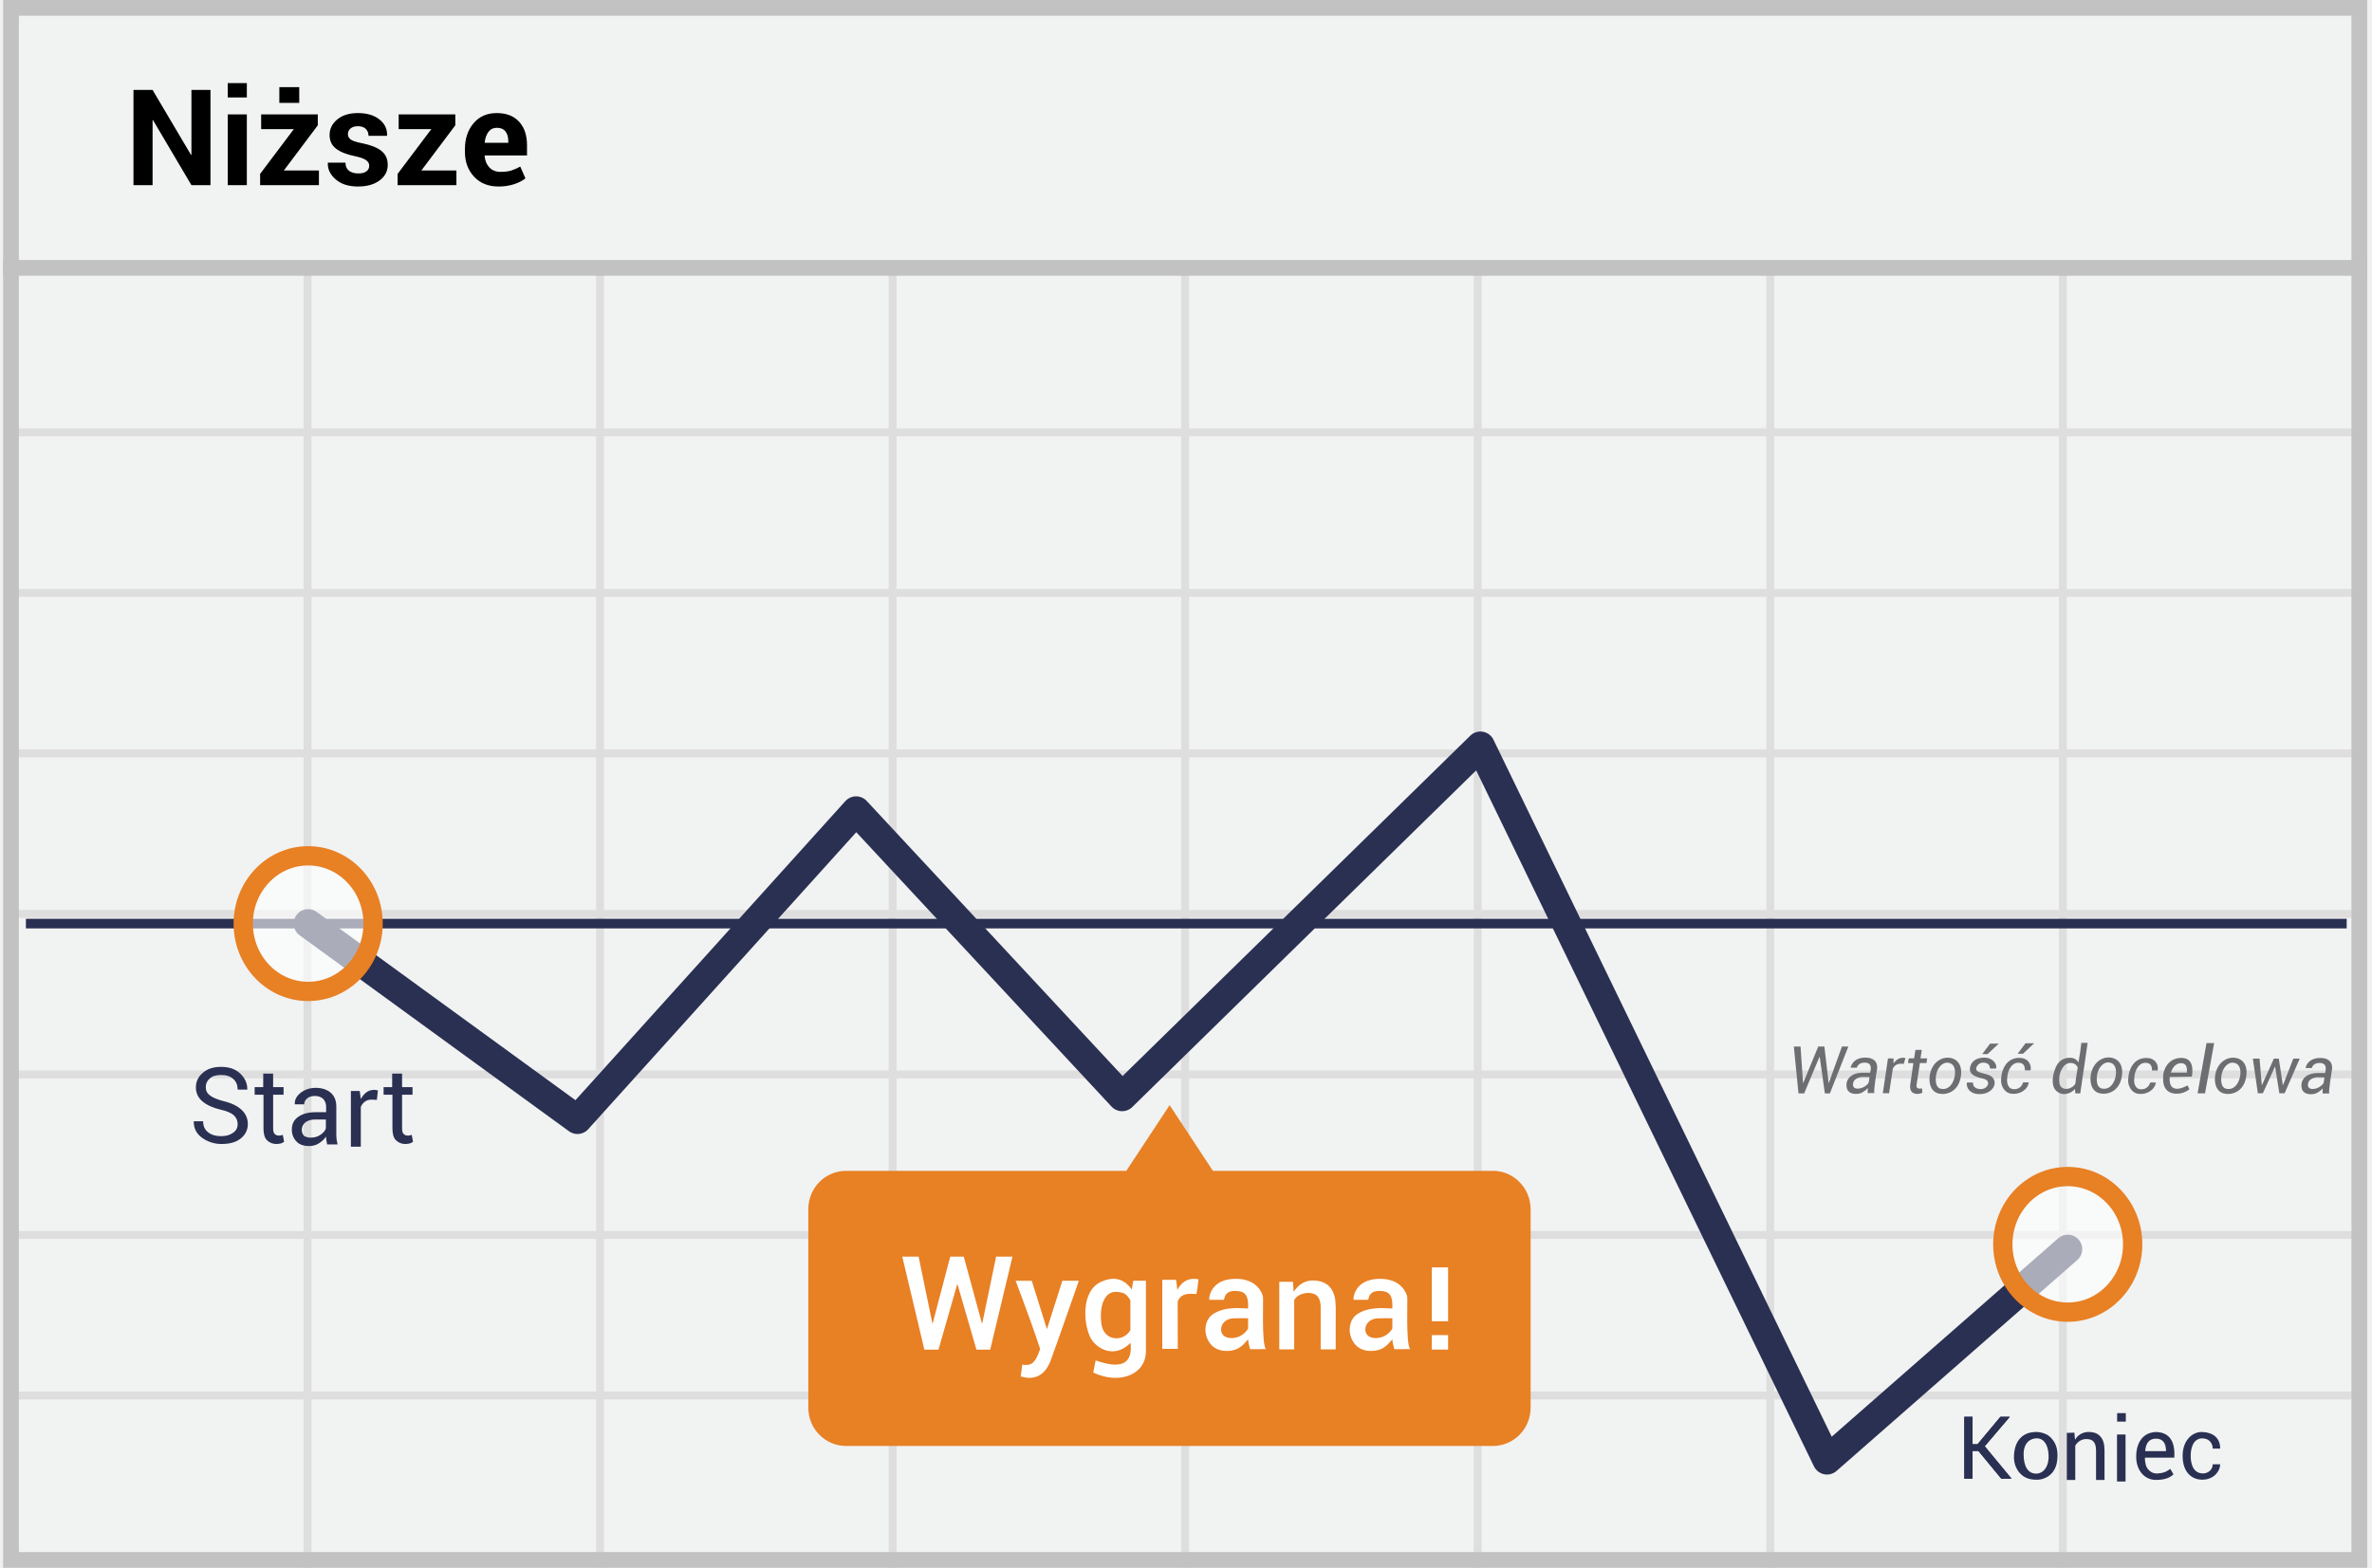
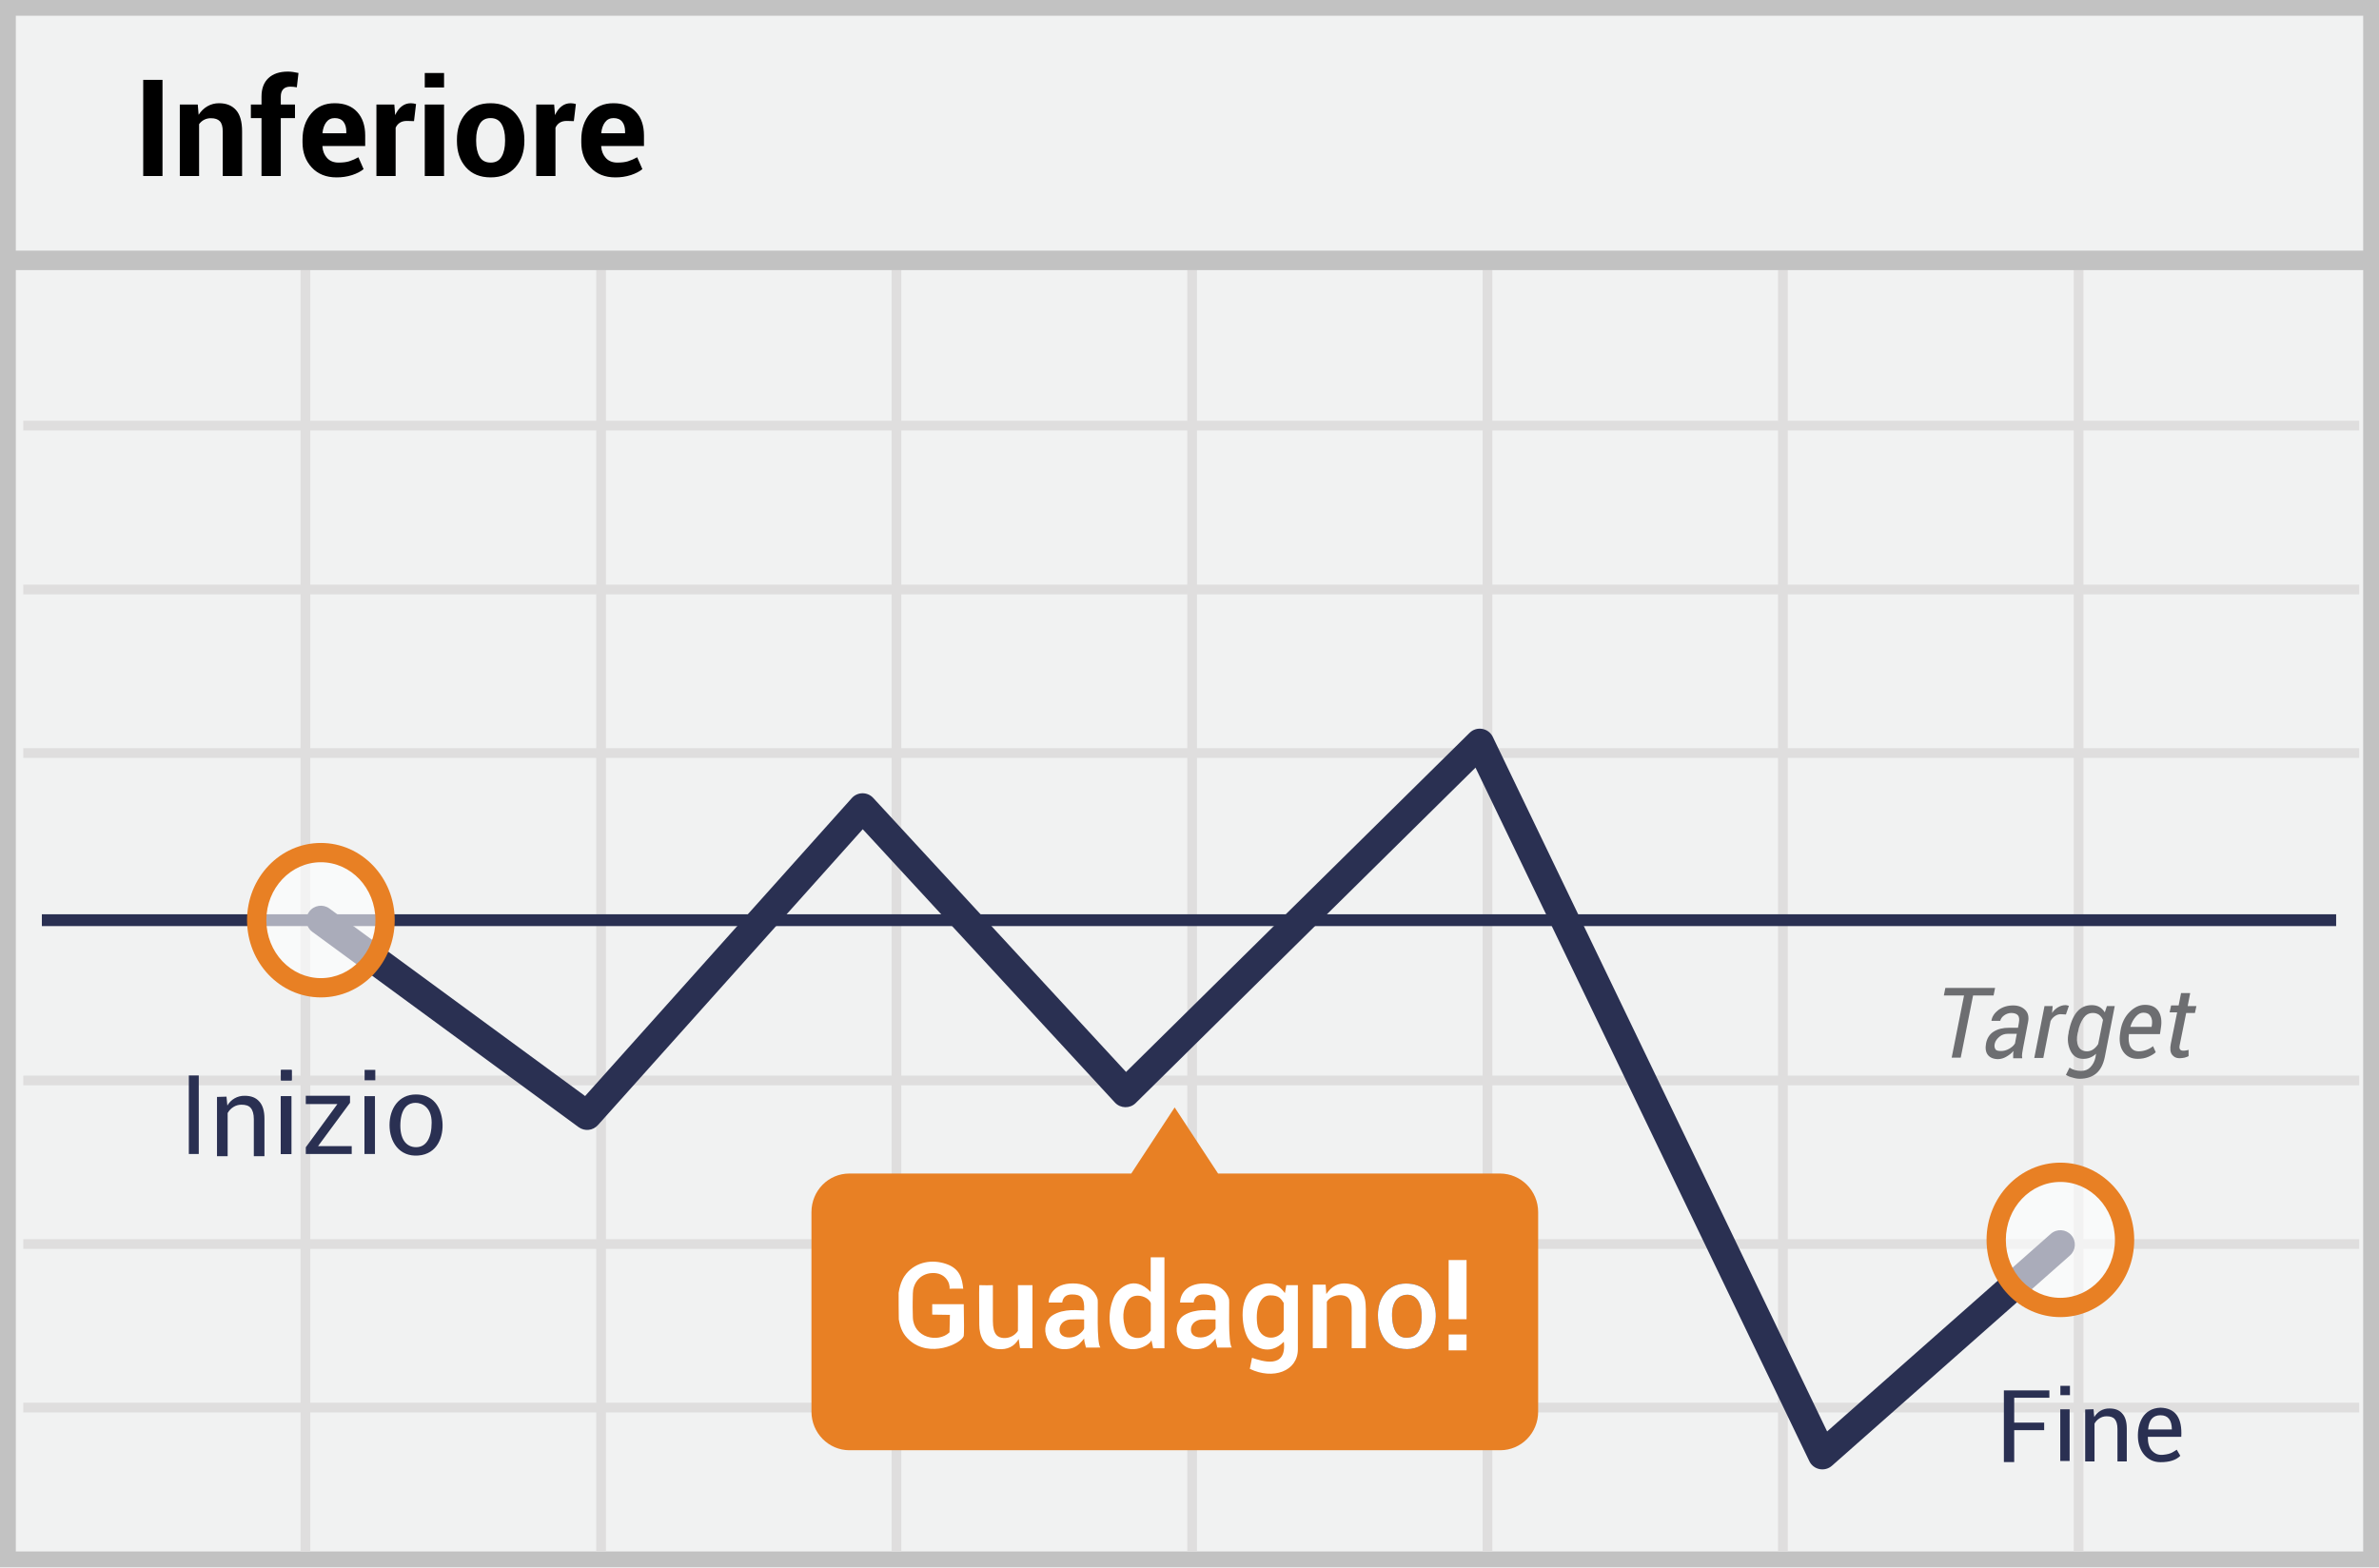
- <svg xmlns="http://www.w3.org/2000/svg" width="301" height="199" viewBox="0 0 301 199">
-   <g fill="none" fill-rule="evenodd">
-     <path fill="#F1F2F2" fill-rule="nonzero" d="M.395 0h300v199h-300z" />
-     <path d="M39.52 55.375V74.75h36.125V55.375H39.52zm0-1h36.125V34h1v20.375h36.125V34h1v20.375h36.125V34h1v20.375h36.125V34h1v20.375h36.125V34h1v20.375h36.125V34h1v20.375h37.625v1H262.27V74.75h37.625v1H262.27v19.375h37.625v1H262.27V115.5h37.625v1H262.27v19.375h37.625v1H262.27v19.375h37.625v1H262.27v19.375h37.625v1H262.27V199h-1v-21.375h-36.125V199h-1v-21.375H188.02V199h-1v-21.375h-36.125V199h-1v-21.375H113.77V199h-1v-21.375H76.645V199h-1v-21.375H39.52V199h-1v-21.375H1.895v-1H38.52V157.25H1.895v-1H38.52v-19.375H1.895v-1H38.52V116.5H1.895v-1H38.52V96.125H1.895v-1H38.52V75.75H1.895v-1H38.52V55.375H1.895v-1H38.52V34h1v20.375zm221.75 1h-36.125V74.75h36.125V55.375zm-37.125 0H188.02V74.75h36.125V55.375zm-37.125 0h-36.125V74.75h36.125V55.375zm-37.125 0H113.77V74.75h36.125V55.375zm-37.125 0H76.645V74.75h36.125V55.375zM39.52 75.75v19.375h36.125V75.75H39.52zm221.75 0h-36.125v19.375h36.125V75.75zm-37.125 0H188.02v19.375h36.125V75.75zm-37.125 0h-36.125v19.375h36.125V75.75zm-37.125 0H113.77v19.375h36.125V75.75zm-37.125 0H76.645v19.375h36.125V75.75zM39.52 96.125V115.5h36.125V96.125H39.52zm221.75 0h-36.125V115.5h36.125V96.125zm-37.125 0H188.02V115.5h36.125V96.125zm-37.125 0h-36.125V115.5h36.125V96.125zm-37.125 0H113.77V115.5h36.125V96.125zm-37.125 0H76.645V115.5h36.125V96.125zM39.52 116.5v19.375h36.125V116.5H39.52zm221.75 0h-36.125v19.375h36.125V116.5zm-37.125 0H188.02v19.375h36.125V116.5zm-37.125 0h-36.125v19.375h36.125V116.5zm-37.125 0H113.77v19.375h36.125V116.5zm-37.125 0H76.645v19.375h36.125V116.5zm-73.25 20.375v19.375h36.125v-19.375H39.52zm221.75 0h-36.125v19.375h36.125v-19.375zm-37.125 0H188.02v19.375h36.125v-19.375zm-37.125 0h-36.125v19.375h36.125v-19.375zm-37.125 0H113.77v19.375h36.125v-19.375zm-37.125 0H76.645v19.375h36.125v-19.375zM39.52 157.25v19.375h36.125V157.25H39.52zm221.75 0h-36.125v19.375h36.125V157.25zm-37.125 0H188.02v19.375h36.125V157.25zm-37.125 0h-36.125v19.375h36.125V157.25zm-37.125 0H113.77v19.375h36.125V157.25zm-37.125 0H76.645v19.375h36.125V157.25z" fill="#DFDEDE" fill-rule="nonzero" />
-     <g transform="translate(3.012 94)">
-       <path d="M.276 23.23h294.5" stroke="#2A3052" stroke-width="1.224" stroke-linejoin="round" />
-       <path stroke="#2A3052" stroke-width="3.672" stroke-linecap="round" stroke-linejoin="round" d="M36.092 23.23l34.176 24.868 35.358-39.186 33.756 36.292L184.85.686l43.978 90.636L259.38 64.55" />
-       <path d="M186.45 54.61h-35.549l-5.492-8.34-5.493 8.34h-35.549c-2.67 0-4.806 2.171-4.806 4.875v25.173c0 2.703 2.136 4.874 4.806 4.874h82.045c2.67 0 4.806-2.17 4.806-4.874V59.485c0-2.666-2.136-4.874-4.767-4.874z" fill="#E88024" fill-rule="nonzero" />
-       <ellipse cx="8.582" cy="8.797" rx="8.239" ry="8.607" opacity=".6" transform="translate(27.51 14.434)" fill="#FFF" fill-rule="nonzero" />
-       <ellipse stroke="#E88024" stroke-width="2.448" cx="36.092" cy="23.231" rx="8.239" ry="8.607" />
-       <ellipse cx="8.633" cy="9.419" rx="8.239" ry="8.607" opacity=".6" transform="translate(250.746 54.522)" fill="#FFF" fill-rule="nonzero" />
-       <ellipse stroke="#E88024" stroke-width="2.448" cx="259.379" cy="63.941" rx="8.239" ry="8.607" />
+ <svg xmlns="http://www.w3.org/2000/svg" width="299px" height="197px" viewBox="0 0 299 197" version="1.1">
+   <g id="Page-1" stroke="none" stroke-width="1" fill="none" fill-rule="evenodd">
+     <g id="Fall">
+       <g id="fall">
+         <polygon id="Path" fill="#F1F2F2" points="0 0 299 0 299 197 0 197" />
+         <path d="M1.987,1.98 L1.987,195.02 L297.013,195.02 L297.013,1.98 L1.987,1.98 Z M299,0 L299,197 L0,197 L0,0 L299,0 Z" id="Path" fill="#C2C2C2" fill-rule="nonzero" />
+         <g id="Group-3" transform="translate(0, 31)">
+           <path d="M2.926,23.113 L2.926,21.89 L296.51,21.89 L296.51,23.113 L2.926,23.113 Z M2.926,43.711 L2.926,42.488 L296.51,42.488 L296.51,43.711 L2.926,43.711 Z M2.926,64.271 L2.926,63.047 L296.51,63.047 L296.51,64.271 L2.926,64.271 Z M2.926,105.428 L2.926,104.205 L296.51,104.205 L296.51,105.428 L2.926,105.428 Z M2.926,125.988 L2.926,124.765 L296.51,124.765 L296.51,125.988 L2.926,125.988 Z M2.926,146.548 L2.926,145.325 L296.51,145.325 L296.51,146.548 L2.926,146.548 Z M37.772,1.942 L38.995,1.942 L38.995,164.068 L37.772,164.068 L37.772,1.942 Z M74.934,1.942 L76.157,1.942 L76.157,164.068 L74.934,164.068 L74.934,1.942 Z M112.058,1.942 L113.281,1.942 L113.281,164.068 L112.058,164.068 L112.058,1.942 Z M149.22,1.942 L150.443,1.942 L150.443,164.068 L149.22,164.068 L149.22,1.942 Z M186.344,1.942 L187.567,1.942 L187.567,164.068 L186.344,164.068 L186.344,1.942 Z M223.468,1.942 L224.692,1.942 L224.692,164.068 L223.468,164.068 L223.468,1.942 Z M260.63,1.942 L261.854,1.942 L261.854,164.068 L260.63,164.068 L260.63,1.942 Z" id="Shape" fill="#DFDEDE" fill-rule="nonzero" />
+           <polygon id="Path" fill="#C2C2C2" fill-rule="nonzero" points="0.805 2.951 0.805 0.504 298.631 0.504 298.631 2.951" />
+           <path d="M188.509,116.514 L153.09,116.514 L147.635,108.206 L142.18,116.514 L106.76,116.514 C104.108,116.514 101.987,118.676 101.987,121.369 L101.987,146.443 C101.987,149.136 104.146,151.298 106.76,151.298 L188.547,151.298 C191.199,151.298 193.32,149.136 193.32,146.443 L193.32,121.369 C193.32,118.676 191.161,116.514 188.509,116.514 Z" id="Path" fill="#E88024" />
+         </g>
+       </g>
+       <g id="Group" transform="translate(5, 93)">
+         <polygon id="Path" fill="#2A3052" fill-rule="nonzero" points="0.262 23.411 0.262 21.926 288.613 21.926 288.613 23.411" />
+         <path d="M70.147,48.429 C69.523,49.126 68.472,49.236 67.718,48.682 L34.254,24.135 C33.445,23.541 33.27,22.403 33.864,21.594 C34.458,20.784 35.595,20.609 36.405,21.203 L68.538,44.775 L102.058,7.321 C102.773,6.522 104.021,6.513 104.748,7.301 L136.524,41.745 L179.703,-0.88 C180.591,-1.756 182.077,-1.498 182.618,-0.374 L224.637,86.933 L252.752,62.094 C253.504,61.429 254.653,61.5 255.318,62.252 C255.983,63.005 255.911,64.153 255.159,64.818 L225.244,91.248 C224.341,92.046 222.926,91.76 222.403,90.674 L180.446,3.495 L137.74,45.653 C137.009,46.375 135.824,46.348 135.127,45.592 L103.433,11.236 L70.147,48.429 Z" id="Path" fill="#2A3052" fill-rule="nonzero" />
+         <ellipse id="Oval" fill="#FFFFFF" opacity="0.6" cx="35.33" cy="22.669" rx="8.067" ry="8.496" />
+         <path d="M35.33,32.376 C30.191,32.376 26.051,28.017 26.051,22.669 C26.051,17.321 30.191,12.961 35.33,12.961 C40.469,12.961 44.609,17.321 44.609,22.669 C44.609,28.017 40.469,32.376 35.33,32.376 Z M35.33,29.953 C39.101,29.953 42.185,26.705 42.185,22.669 C42.185,18.632 39.101,15.385 35.33,15.385 C31.558,15.385 28.474,18.632 28.474,22.669 C28.474,26.705 31.558,29.953 35.33,29.953 Z" id="Oval" fill="#E88024" fill-rule="nonzero" />
+         <ellipse id="Oval" fill="#FFFFFF" opacity="0.6" cx="253.956" cy="62.855" rx="8.067" ry="8.496" />
+         <path d="M253.956,72.563 C248.816,72.563 244.677,68.204 244.677,62.856 C244.677,57.508 248.816,53.148 253.956,53.148 C259.095,53.148 263.235,57.508 263.235,62.856 C263.235,68.204 259.095,72.563 253.956,72.563 Z M253.956,70.14 C257.727,70.14 260.811,66.892 260.811,62.856 C260.811,58.819 257.727,55.572 253.956,55.572 C250.184,55.572 247.1,58.819 247.1,62.856 C247.1,66.892 250.184,70.14 253.956,70.14 Z" id="Oval" fill="#E88024" fill-rule="nonzero" />
+       </g>
+       <path d="M250.559,125.133 L247.983,125.133 L246.43,132.947 L245.294,132.947 L246.847,125.133 L244.309,125.133 L244.498,124.185 L250.749,124.185 L250.559,125.133 Z M253.022,132.985 L253.022,132.492 C253.022,132.378 253.06,132.227 253.06,132.113 C252.794,132.416 252.491,132.644 252.15,132.834 C251.841,133.02 251.489,133.125 251.128,133.137 C250.559,133.137 250.105,132.947 249.84,132.606 C249.574,132.265 249.499,131.771 249.612,131.164 C249.726,130.52 250.067,129.989 250.559,129.685 C251.09,129.344 251.734,129.192 252.529,129.192 L253.628,129.192 L253.741,128.547 C253.817,128.13 253.779,127.826 253.628,127.637 C253.476,127.447 253.173,127.333 252.794,127.333 C252.453,127.333 252.15,127.447 251.885,127.637 C251.62,127.826 251.469,128.054 251.393,128.319 L250.294,128.319 L250.294,128.282 C250.37,127.788 250.673,127.333 251.165,126.954 C251.696,126.575 252.302,126.385 253.022,126.385 C253.666,126.385 254.158,126.575 254.537,126.954 C254.916,127.333 255.029,127.864 254.878,128.547 L254.272,131.696 L254.158,132.378 C254.12,132.606 254.12,132.796 254.158,133.023 L253.022,133.023 L253.022,132.985 Z M251.506,132.113 C251.809,132.113 252.15,132.037 252.491,131.847 C252.832,131.658 253.097,131.43 253.249,131.164 L253.476,129.951 L252.34,129.951 C251.961,129.951 251.582,130.064 251.279,130.33 C250.976,130.595 250.787,130.861 250.711,131.164 C250.635,131.468 250.673,131.696 250.787,131.885 C250.9,132.075 251.165,132.113 251.506,132.113 Z M259.651,127.523 L259.007,127.485 C258.749,127.485 258.498,127.564 258.287,127.713 C258.042,127.871 257.846,128.094 257.719,128.357 L256.81,132.985 L255.673,132.985 L256.961,126.461 L257.984,126.461 L257.908,127.333 C258.102,127.037 258.361,126.791 258.666,126.612 C258.931,126.461 259.234,126.347 259.575,126.347 C259.651,126.347 259.727,126.347 259.84,126.385 C259.954,126.423 259.992,126.423 260.03,126.423 L259.651,127.523 Z M259.992,129.723 C260.219,128.623 260.56,127.75 261.053,127.181 C261.545,126.612 262.151,126.347 262.909,126.347 C263.25,126.347 263.591,126.423 263.856,126.575 C264.121,126.726 264.348,126.954 264.538,127.257 L264.803,126.461 L265.788,126.461 L264.538,132.871 C264.348,133.782 264.007,134.465 263.477,134.92 C262.947,135.375 262.227,135.603 261.394,135.603 C261.084,135.602 260.777,135.551 260.484,135.451 C260.188,135.391 259.905,135.275 259.651,135.11 L260.106,134.199 C260.257,134.313 260.484,134.427 260.75,134.503 C261.015,134.578 261.28,134.616 261.545,134.616 C262.038,134.616 262.416,134.465 262.719,134.161 C263.051,133.815 263.275,133.38 263.363,132.909 L263.439,132.454 C263.007,132.883 262.418,133.116 261.81,133.099 C261.128,133.099 260.598,132.796 260.257,132.151 C259.894,131.436 259.8,130.615 259.992,129.837 L259.992,129.723 Z M261.128,129.837 C260.977,130.52 261.015,131.089 261.204,131.506 C261.394,131.923 261.772,132.151 262.303,132.151 C262.568,132.151 262.833,132.075 263.06,131.923 C263.288,131.771 263.515,131.544 263.704,131.24 L264.31,128.206 C264.203,127.953 264.034,127.731 263.818,127.561 C263.584,127.401 263.305,127.322 263.022,127.333 C262.53,127.333 262.151,127.561 261.848,127.978 C261.545,128.433 261.28,129.002 261.166,129.723 L261.128,129.837 Z M268.667,133.099 C267.871,133.099 267.265,132.796 266.849,132.189 C266.432,131.582 266.318,130.785 266.47,129.837 L266.508,129.571 C266.659,128.623 267.038,127.826 267.644,127.219 C268.25,126.612 268.894,126.309 269.576,126.309 C270.372,126.309 270.94,126.575 271.281,127.106 C271.622,127.637 271.735,128.357 271.584,129.23 L271.47,129.989 L267.568,129.989 C267.492,130.633 267.53,131.164 267.758,131.582 C267.985,131.961 268.326,132.151 268.818,132.151 C269.468,132.146 270.096,131.918 270.599,131.506 L270.94,132.265 C270.712,132.492 270.372,132.682 270.031,132.834 C269.614,133.023 269.159,133.099 268.667,133.099 Z M269.387,127.295 C269.046,127.295 268.743,127.447 268.44,127.788 C268.136,128.13 267.909,128.547 267.758,129.04 L267.758,129.078 L270.409,129.078 L270.447,128.926 C270.523,128.433 270.485,128.054 270.296,127.75 C270.106,127.447 269.841,127.295 269.387,127.295 Z M275.258,124.905 L274.955,126.461 L276.054,126.461 L275.864,127.333 L274.766,127.333 L273.97,131.278 C273.895,131.582 273.895,131.809 274.008,131.923 C274.084,132.037 274.235,132.075 274.425,132.075 C274.501,132.075 274.614,132.075 274.766,132.037 C274.879,132.037 274.993,131.999 275.069,131.961 L275.069,132.758 C274.955,132.834 274.804,132.871 274.576,132.947 C274.349,132.985 274.16,133.023 273.932,133.023 C273.516,133.023 273.213,132.871 272.985,132.568 C272.758,132.265 272.72,131.809 272.834,131.202 L273.629,127.257 L272.682,127.257 L272.872,126.385 L273.819,126.385 L274.122,124.83 L275.258,124.83 L275.258,124.905 Z" id="Shape" fill="#6D6E71" fill-rule="nonzero" />
+       <g id="Group" transform="translate(22.784, 133.686)" fill="#2A3052" fill-rule="nonzero">
+         <path d="M5.682,4.165 L5.791,5.285 C6.235,4.51 7.067,4.038 7.96,4.056 C8.755,4.056 9.37,4.273 9.804,4.779 C10.238,5.249 10.454,5.972 10.454,6.949 L10.454,11.649 L9.117,11.649 L9.117,6.985 C9.117,6.334 8.972,5.864 8.719,5.575 C8.466,5.285 8.069,5.177 7.562,5.177 C7.204,5.174 6.852,5.274 6.55,5.467 C6.26,5.647 6.008,5.9 5.827,6.226 L5.827,11.649 L4.489,11.649 L4.489,4.2 L5.682,4.164 L5.682,4.165 Z M0.948,1.499 L2.198,1.499 L2.198,11.374 L0.948,11.374 L0.948,1.499 Z M23.022,4.101 L24.342,4.101 L24.342,11.369 L23.022,11.369 L23.022,4.101 Z M23.04,0.8 L23.04,2.11 L24.385,2.11 L24.385,0.8 L23.04,0.8 Z M12.525,4.112 L13.845,4.112 L13.845,11.382 L12.525,11.382 L12.525,4.112 Z M12.543,0.81 L12.543,2.122 L13.888,2.122 L13.888,0.811 L12.543,0.81 Z" id="Shape" />
+         <path d="M12.5,4.112 L13.82,4.112 L13.82,11.382 L12.5,11.382 L12.5,4.112 Z M12.518,0.81 L12.518,2.122 L13.863,2.122 L13.863,0.811 L12.518,0.81 Z M15.649,5.1 L15.649,4.056 L21.209,4.056 L21.209,4.936 L17.191,10.384 L21.421,10.384 L21.421,11.374 L15.65,11.374 L15.65,10.529 L19.62,5.099 L15.649,5.1 Z M29.496,3.89 C31.681,3.89 32.656,5.484 32.821,7.325 C32.985,9.166 32.211,11.377 29.795,11.566 C27.379,11.755 26.172,9.804 26.172,7.746 C26.172,5.688 27.312,3.89 29.496,3.89 Z M29.444,4.941 C28.63,4.941 27.668,5.43 27.544,7.425 C27.422,9.421 28.226,10.517 29.508,10.517 C30.79,10.517 31.467,9.352 31.467,7.425 C31.467,5.499 30.257,4.941 29.444,4.941 Z" id="Shape" />
+       </g>
+       <g id="Group" transform="translate(251.784, 173.686)" fill="#2A3052" fill-rule="nonzero">
+         <path d="M11.334,3.457 L11.429,4.439 C11.818,3.759 12.548,3.346 13.331,3.362 C14.028,3.362 14.567,3.552 14.947,3.996 C15.327,4.408 15.517,5.042 15.517,5.897 L15.517,10.017 L14.345,10.017 L14.345,5.929 C14.345,5.359 14.218,4.946 13.996,4.693 C13.775,4.439 13.426,4.344 12.982,4.344 C12.634,4.344 12.348,4.439 12.095,4.598 C11.831,4.762 11.612,4.991 11.461,5.263 L11.461,10.017 L10.288,10.017 L10.288,3.489 L11.334,3.457 Z M5.788,1.092 L5.788,2.013 L1.368,2.013 L1.368,5.143 L5.133,5.143 L5.133,6.092 L1.368,6.092 L1.368,10.099 L0.07,10.099 L0.07,1.092 L5.788,1.092 Z M22.364,6.929 L18.161,6.929 C18.161,7.709 18.32,8.273 18.638,8.621 C19.058,9.078 19.498,9.244 20.102,9.183 C21.158,9.078 21.362,8.795 21.798,8.546 L22.243,9.309 C21.723,9.846 20.891,10.115 19.748,10.115 C18.033,10.115 16.987,8.694 16.918,7.002 C16.85,5.31 17.526,3.346 19.748,3.264 C21.631,3.314 22.503,4.536 22.364,6.929 Z M21.184,5.999 C21.172,4.808 20.694,4.213 19.749,4.213 C18.804,4.213 18.288,4.808 18.2,5.998 L21.184,5.998 L21.184,5.999 Z M7.155,3.466 L8.335,3.466 L8.335,9.962 L7.155,9.962 L7.155,3.466 Z M7.17,0.516 L7.17,1.687 L8.373,1.687 L8.373,0.516 L7.17,0.516 Z" id="Shape" />
+       </g>
+       <g id="Group" transform="translate(112.784, 157.686)" fill-rule="nonzero">
+         <g id="Shape" transform="translate(69, 0)" fill="#FFFFFF">
+           <path d="M2.537,8.146 L0.288,8.146 L0.288,0.706 L2.538,0.706 L2.537,8.146 Z M2.537,12.06 L0.288,12.06 L0.288,10.062 L2.538,10.062 L2.537,12.06 Z" />
+         </g>
+         <path d="M52.21,3.799 L53.828,3.799 L53.909,4.977 C54.571,3.989 55.431,3.55 56.487,3.659 C57.098,3.722 58.387,3.923 58.772,5.659 C58.913,6.296 58.883,7.371 58.872,8.833 C58.869,9.401 58.869,10.383 58.872,11.781 L57.098,11.781 L57.098,6.781 C57.098,6.193 56.934,5.537 56.441,5.288 C55.763,4.946 54.487,5.09 53.975,5.951 L53.975,11.781 L52.211,11.781 L52.211,3.8 L52.21,3.799 Z M4.38,7.563 L4.38,6.253 L8.344,6.253 C8.389,8.537 8.389,9.868 8.344,10.247 C8.01,11.247 4.051,13.065 1.495,10.759 C0.734,10.072 0.375,9.311 0.18,8.159 C0.17,6.981 0.15,5.877 0.158,4.832 C0.351,3.552 0.78,2.825 1.125,2.412 C2.382,0.91 4.385,0.587 6.145,1.196 C7.905,1.804 8.135,3.069 8.277,4.306 C7.869,4.306 7.654,4.288 6.553,4.306 C6.664,3.61 6.031,2.264 4.379,2.338 C2.727,2.412 1.947,3.77 1.947,4.9 C1.947,6.031 1.887,5.652 1.947,7.899 C2.022,10.479 5.116,11.171 6.553,9.793 L6.605,7.596 L4.38,7.563 Z" id="Shape" fill="#FFFFFF" />
+         <path d="M63.91,3.657 C66.122,3.657 67.322,5.005 67.625,7.025 C67.928,9.045 66.838,11.899 64.066,11.899 C61.294,11.899 60.398,9.791 60.398,7.61 C60.398,5.43 61.698,3.657 63.91,3.657 Z M63.93,5.072 C63.273,5.134 62.108,5.595 62.176,7.775 C62.244,9.956 63.197,10.469 63.93,10.469 C64.663,10.469 65.9,10.266 65.9,7.785 C65.9,5.304 64.588,5.01 63.93,5.072 Z" id="Shape" fill="#2A3052" />
+         <path d="M63.91,3.657 C66.122,3.657 67.322,5.005 67.625,7.025 C67.928,9.045 66.838,11.899 64.066,11.899 C61.294,11.899 60.398,9.791 60.398,7.61 C60.398,5.43 61.698,3.657 63.91,3.657 Z M63.93,5.072 C63.273,5.134 62.108,5.595 62.176,7.775 C62.244,9.956 63.197,10.469 63.93,10.469 C64.663,10.469 65.9,10.266 65.9,7.785 C65.9,5.304 64.588,5.01 63.93,5.072 Z M10.295,3.86 C11.013,3.883 11.582,3.883 12.003,3.86 L12.003,8.351 C12.003,10.133 12.657,10.439 13.293,10.501 C14.027,10.567 14.739,10.228 15.15,9.616 C15.165,7.566 15.165,5.648 15.15,3.861 L16.98,3.861 L16.98,11.79 L15.415,11.79 L15.248,10.625 C14.695,11.578 13.828,12.002 12.648,11.898 C10.876,11.741 10.295,10.229 10.295,8.825 C10.295,6.373 10.255,5.097 10.295,3.861 L10.295,3.86 Z M20.72,6.048 C20.177,6.045 19.61,6.045 19.015,6.048 C19.015,5.193 19.627,3.643 22.075,3.643 C24.523,3.643 25.111,5.325 25.177,5.686 C25.243,6.048 25.007,11.126 25.519,11.703 L23.699,11.705 C23.549,11.191 23.475,10.811 23.475,10.565 C23.191,10.912 22.703,11.545 21.953,11.777 C21.203,12.01 19.5,12.134 18.803,10.5 C18.343,9.423 18.636,8.21 19.5,7.656 C20.927,6.739 22.89,7.046 23.475,7.046 C23.55,5.41 23.062,5.029 21.953,5.029 C21.213,5.029 20.803,5.369 20.719,6.049 L20.72,6.048 Z M23.474,8.164 C22.936,8.153 22.574,8.151 21.678,8.179 C20.964,8.242 20.328,8.769 20.382,9.521 C20.447,10.418 21.467,10.583 22.265,10.324 C22.935,10.107 23.401,9.547 23.474,9.308 L23.474,8.164 Z M37.236,6.048 C36.694,6.045 36.126,6.045 35.531,6.048 C35.531,5.193 36.143,3.643 38.591,3.643 C41.04,3.643 41.627,5.325 41.693,5.686 C41.76,6.048 41.523,11.126 42.035,11.703 L40.216,11.705 C40.066,11.191 39.991,10.811 39.991,10.565 C39.707,10.912 39.219,11.545 38.469,11.777 C37.719,12.01 36.016,12.134 35.319,10.5 C34.859,9.423 35.152,8.21 36.016,7.656 C37.444,6.739 39.406,7.046 39.991,7.046 C40.066,5.41 39.578,5.029 38.469,5.029 C37.73,5.029 37.319,5.369 37.236,6.049 L37.236,6.048 Z M39.99,8.164 C39.453,8.153 39.09,8.151 38.194,8.179 C37.48,8.242 36.844,8.769 36.899,9.521 C36.963,10.418 37.983,10.583 38.781,10.324 C39.451,10.107 39.918,9.547 39.991,9.308 L39.991,8.164 L39.99,8.164 Z M31.84,0.364 L33.566,0.364 L33.566,11.792 L32.147,11.792 C32.068,11.456 31.996,11.118 31.932,10.779 C31.648,11.569 28.765,12.962 27.338,10.605 C26.146,8.635 26.801,5.988 27.408,5.03 C27.864,4.311 29.714,2.464 31.841,4.724 C31.843,2.069 31.843,0.616 31.841,0.364 L31.84,0.364 Z M31.85,6.127 C31.575,5.256 29.728,4.705 28.986,5.772 C28.244,6.838 28.278,8.206 28.702,9.457 C29.127,10.708 30.942,10.947 31.851,9.571 L31.851,6.127 L31.85,6.127 Z M48.706,4.864 L48.884,3.859 L50.336,3.859 L50.336,11.904 C50.341,14.708 47.192,15.782 44.299,14.381 C44.465,13.554 44.557,13.091 44.573,12.994 C45.833,13.415 48.97,14.468 48.571,10.977 C46.771,12.823 44.731,11.705 44.027,10.473 C43.249,9.113 42.742,5.057 45.246,3.963 C46.688,3.333 47.841,3.633 48.706,4.864 Z M48.555,6.091 C48.212,5.572 47.993,5.14 46.842,5.14 C45.692,5.14 44.972,6.552 45.222,8.719 C45.472,10.886 47.823,10.886 48.555,9.515 L48.555,6.091 Z" id="Shape" fill="#FFFFFF" />
+       </g>
+       <path d="M20.424,22.124 L18,22.124 L18,10.037 L20.424,10.037 L20.424,22.122 L20.424,22.124 Z M24.856,13.142 L24.964,14.429 C25.264,13.969 25.631,13.612 26.068,13.358 C26.515,13.101 27.023,12.969 27.538,12.976 C28.445,12.976 29.153,13.261 29.662,13.831 C30.172,14.401 30.426,15.295 30.426,16.512 L30.426,22.123 L27.994,22.123 L27.994,16.52 C27.994,15.917 27.872,15.49 27.629,15.238 C27.385,14.986 27.017,14.86 26.525,14.86 C25.931,14.842 25.367,15.122 25.023,15.607 L25.023,22.124 L22.599,22.124 L22.599,13.142 L24.856,13.142 Z M32.866,22.124 L32.866,14.844 L31.53,14.844 L31.53,13.142 L32.867,13.142 L32.867,12.146 C32.867,11.139 33.157,10.363 33.738,9.818 C34.319,9.273 35.135,9 36.187,9 C36.392,9 36.601,9.015 36.814,9.046 C37.027,9.076 37.26,9.119 37.515,9.174 L37.307,10.976 C37.179,10.954 37.051,10.935 36.922,10.917 C36.777,10.899 36.632,10.891 36.486,10.893 C36.093,10.893 35.796,11 35.593,11.216 C35.391,11.432 35.29,11.742 35.29,12.146 L35.29,13.142 L37.075,13.142 L37.075,14.844 L35.29,14.844 L35.29,22.124 L32.867,22.124 L32.866,22.124 Z M42.288,22.298 C40.993,22.298 39.958,21.883 39.183,21.053 C38.409,20.223 38.021,19.168 38.021,17.89 L38.021,17.558 C38.021,16.224 38.388,15.126 39.121,14.263 C39.854,13.399 40.838,12.971 42.072,12.976 C43.284,12.976 44.225,13.341 44.894,14.072 C45.564,14.802 45.899,15.79 45.899,17.035 L45.899,18.355 L40.537,18.355 L40.52,18.405 C40.564,18.997 40.762,19.484 41.113,19.865 C41.465,20.248 41.943,20.438 42.545,20.438 C43.082,20.438 43.528,20.384 43.882,20.277 C44.286,20.148 44.675,19.977 45.044,19.767 L45.7,21.26 C45.334,21.559 44.856,21.807 44.264,22.003 C43.625,22.207 42.958,22.306 42.288,22.298 Z M42.072,14.844 C41.624,14.844 41.27,15.015 41.01,15.358 C40.75,15.701 40.59,16.152 40.528,16.711 L40.553,16.753 L43.525,16.753 L43.525,16.537 C43.525,16.022 43.405,15.612 43.164,15.304 C42.923,14.997 42.559,14.844 42.072,14.844 Z M52.033,15.226 L51.145,15.201 C50.785,15.201 50.489,15.275 50.257,15.425 C50.024,15.575 49.847,15.785 49.725,16.055 L49.725,22.124 L47.31,22.124 L47.31,13.142 L49.56,13.142 L49.667,14.47 C49.877,14 50.15,13.633 50.485,13.37 C50.82,13.107 51.205,12.976 51.643,12.976 C51.765,12.976 51.877,12.986 51.979,13.006 C52.082,13.024 52.185,13.048 52.29,13.076 L52.033,15.226 Z M55.81,22.124 L53.386,22.124 L53.386,13.142 L55.81,13.142 L55.81,22.124 Z M55.81,10.992 L53.386,10.992 L53.386,9.174 L55.81,9.174 L55.81,10.992 Z M57.429,17.55 C57.429,16.21 57.802,15.113 58.549,14.259 C59.296,13.404 60.331,12.976 61.654,12.976 C62.982,12.976 64.022,13.402 64.774,14.254 C65.527,15.107 65.904,16.205 65.904,17.55 L65.904,17.724 C65.904,19.074 65.529,20.174 64.779,21.024 C64.029,21.874 62.993,22.298 61.67,22.298 C60.342,22.298 59.303,21.873 58.553,21.024 C57.803,20.174 57.429,19.074 57.429,17.724 L57.429,17.55 Z M59.844,17.724 C59.844,18.544 59.988,19.2 60.276,19.696 C60.564,20.191 61.028,20.438 61.67,20.438 C62.296,20.438 62.754,20.189 63.044,19.691 C63.334,19.193 63.48,18.538 63.48,17.724 L63.48,17.55 C63.48,16.753 63.333,16.103 63.04,15.6 C62.747,15.096 62.285,14.844 61.654,14.844 C61.028,14.844 60.57,15.097 60.28,15.604 C59.99,16.11 59.844,16.758 59.844,17.55 L59.844,17.724 Z M72.121,15.226 L71.233,15.201 C70.873,15.201 70.577,15.275 70.345,15.425 C70.112,15.575 69.935,15.785 69.813,16.055 L69.813,22.124 L67.398,22.124 L67.398,13.142 L69.648,13.142 L69.755,14.47 C69.965,14 70.238,13.633 70.573,13.37 C70.908,13.107 71.293,12.976 71.731,12.976 C71.853,12.976 71.965,12.986 72.067,13.006 C72.169,13.024 72.273,13.048 72.378,13.076 L72.121,15.226 Z M77.326,22.298 C76.031,22.298 74.996,21.883 74.221,21.053 C73.446,20.223 73.059,19.168 73.059,17.89 L73.059,17.558 C73.059,16.224 73.426,15.126 74.159,14.263 C74.892,13.399 75.876,12.971 77.109,12.976 C78.322,12.976 79.262,13.341 79.932,14.072 C80.602,14.802 80.936,15.79 80.936,17.035 L80.936,18.355 L75.574,18.355 L75.557,18.405 C75.602,18.997 75.8,19.484 76.151,19.865 C76.502,20.248 76.98,20.438 77.583,20.438 C78.12,20.438 78.565,20.384 78.919,20.277 C79.323,20.148 79.712,19.977 80.081,19.767 L80.737,21.26 C80.372,21.559 79.893,21.807 79.301,22.003 C78.663,22.207 77.996,22.306 77.326,22.298 Z M77.11,14.844 C76.662,14.844 76.307,15.015 76.047,15.358 C75.787,15.701 75.627,16.152 75.566,16.711 L75.591,16.753 L78.562,16.753 L78.562,16.537 C78.562,16.022 78.442,15.612 78.202,15.304 C77.961,14.997 77.597,14.844 77.11,14.844 Z" id="Shape" fill="#000000" fill-rule="nonzero" />
    </g>
-     <g fill="#2A3052" fill-rule="nonzero">
-       <path d="M263.23 181.843l.086.9a1.96 1.96 0 0 1 1.74-.987c.638 0 1.131.174 1.479.58.348.377.522.957.522 1.74v3.77h-1.073v-3.741c0-.522-.116-.899-.319-1.13-.203-.233-.522-.32-.928-.32-.319 0-.58.087-.812.232a1.674 1.674 0 0 0-.58.61v4.348h-1.072v-5.973l.956-.029zM275.913 185.012h-3.731c0 .692.141 1.193.424 1.502.371.406.763.553 1.3.5.936-.094 1.117-.345 1.505-.566l.395.677c-.462.477-1.2.715-2.215.715-1.523 0-2.451-1.261-2.512-2.763-.06-1.503.539-3.245 2.512-3.318 1.671.044 2.445 1.128 2.322 3.253zm-1.048-.826c-.01-1.057-.435-1.585-1.273-1.585-.839 0-1.297.528-1.375 1.585h2.648zM268.642 182.075h1.083v5.963h-1.083zM268.657 179.366v1.076h1.103v-1.076zM280.789 183.865c.372-.01.722 0 .947 0 0-1.666-1.321-2.106-2.383-2.106s-2.383.963-2.383 3.03c0 2.067 1.16 3.072 2.598 3.02 1.438-.052 2.168-1.146 2.168-1.95-.42.009-.527.009-.947 0 0 .76-.685 1.16-1.221 1.16-1.285 0-1.576-1.247-1.576-2.238 0-.99.329-2.214 1.476-2.214.973 0 1.32.755 1.32 1.298zM258.23 181.76c.662-.036 1.5.193 1.97.67.518.526.89 1.18.89 2.261 0 .957-.192 1.649-.645 2.208-.511.632-1.308.92-1.954.92-.67 0-1.398-.105-2.009-.67-.5-.461-.963-1.254-.916-2.36.05-1.22.444-1.918.916-2.36.478-.446 1.039-.63 1.748-.67zm.238.799c-.76 0-1.678.495-1.678 2.032s.567 2.451 1.585 2.451 1.687-1.034 1.583-2.45c-.103-1.418-.73-2.033-1.49-2.033zM249.264 179.828h1.049v3.481h.632l2.9-3.48h1.195l-3.182 3.739 3.404 4.114h-1.305l-2.905-3.516h-.74v3.516h-1.048z" />
-       <path d="M249.264 179.828h1.049v3.481h.632l2.9-3.48h1.195l-3.182 3.739 3.404 4.114h-1.305l-2.905-3.516h-.74v3.516h-1.048z" />
-     </g>
-     <g fill="#2A3052" fill-rule="nonzero">
-       <path d="M41.521 145.324c-.034-.206-.068-.412-.102-.584-.034-.171-.034-.309-.034-.48a3.161 3.161 0 0 1-.917.858 2.2 2.2 0 0 1-1.223.344c-.713 0-1.257-.172-1.63-.584a2.108 2.108 0 0 1-.578-1.546c0-.687.272-1.202.815-1.58.544-.378 1.257-.584 2.175-.584h1.358v-.687c0-.412-.135-.756-.373-.996s-.612-.378-1.053-.378c-.408 0-.748.103-.986.31-.237.205-.373.48-.373.755h-1.19v-.034c-.033-.516.204-.997.714-1.409.51-.412 1.155-.652 1.937-.652.78 0 1.426.206 1.902.618.476.412.714.996.714 1.752v3.4c0 .24 0 .481.033.722.034.24.068.48.136.687h-1.325v.068zm-2.106-.927c.442 0 .883-.103 1.223-.344.374-.24.612-.515.714-.824v-1.134h-1.393c-.51 0-.918.138-1.223.378-.306.24-.442.584-.442.928 0 .309.102.55.272.755.203.138.475.24.849.24zM30.157 142.662c0-.446-.17-.79-.476-1.099-.305-.275-.883-.55-1.698-.721-.985-.24-1.767-.584-2.31-1.065a2.256 2.256 0 0 1-.816-1.752c0-.756.306-1.374.883-1.855.578-.515 1.36-.756 2.31-.756 1.02 0 1.835.275 2.447.86.611.583.883 1.236.883 1.991v.035h-1.223c0-.55-.17-.996-.543-1.34-.374-.343-.884-.515-1.563-.515-.612 0-1.121.137-1.427.447a1.38 1.38 0 0 0-.51 1.133c0 .412.17.756.544 1.03.373.275.951.516 1.766.722.986.24 1.733.618 2.243 1.1.51.48.781 1.098.781 1.785 0 .756-.306 1.374-.917 1.855-.612.481-1.427.687-2.412.687a4.188 4.188 0 0 1-2.48-.79c-.714-.515-1.054-1.202-1.054-2.06v-.035h1.19c0 .618.203 1.065.645 1.408.442.344.985.481 1.63.481.646 0 1.122-.137 1.496-.412.441-.275.611-.653.611-1.134zM51.022 136.272v1.718h1.325v.962h-1.325v4.293c0 .344.068.55.204.687.136.138.306.206.543.206.068 0 .136 0 .238-.034.102 0 .17-.034.238-.069l.17.893a2.253 2.253 0 0 1-.408.206c-.17.035-.374.07-.543.07a1.655 1.655 0 0 1-1.223-.482c-.306-.309-.442-.824-.442-1.477v-4.293h-1.121v-.962h1.087v-1.718h1.257zM34.659 136.272v1.718h1.325v.962h-1.325v4.293c0 .344.068.55.203.687.136.138.306.206.544.206.068 0 .136 0 .238-.034.102 0 .17-.034.238-.069l.17.893a2.253 2.253 0 0 1-.408.206c-.17.035-.374.07-.544.07a1.655 1.655 0 0 1-1.223-.482c-.306-.309-.441-.824-.441-1.477v-4.293h-1.122v-.962h1.088v-1.718h1.257zM47.824 139.605l-.646-.034c-.34 0-.611.068-.85.24a1.577 1.577 0 0 0-.543.687v5.05h-1.257v-7.076h1.121l.136 1.03c.204-.378.442-.653.714-.859.271-.206.611-.309.985-.309.102 0 .17 0 .272.035.068 0 .17.034.203.034l-.135 1.202z" />
-     </g>
-     <g fill="#6D6E71" fill-rule="nonzero">
-       <path d="M280 132.39h.97l-1.16 6.38h-.941zM277.6 137.764c.046.114.1.236.226.505-.955.727-2.053.628-2.566.327-.773-.452-.773-1.294-.77-1.944.006-.83.616-2.374 2.314-2.374 1.699 0 1.42 1.834 1.337 2.374-.173 0-1.11.017-2.81.05-.157 2.018 1.367 1.567 2.268 1.062zm-.103-1.622c.099-.797-.146-1.195-.734-1.195-.883 0-1.192.935-1.29 1.195h2.024zM283.685 134.273c1.081.169 1.68 1.194 1.275 2.756-.407 1.562-1.783 2.035-2.818 1.742-1.034-.294-1.292-1.637-.925-2.801.367-1.164 1.386-1.865 2.468-1.697zm-.132.638c-.81-.192-1.34.567-1.538 1.115-.197.547-.358 2 .503 2.173.862.175 1.428-.465 1.668-1.277.24-.812.178-1.819-.633-2.011zM267.897 134.244c1.081.168 1.681 1.193 1.275 2.755-.407 1.562-1.783 2.035-2.817 1.742-1.035-.293-1.293-1.637-.926-2.8.367-1.164 1.386-1.865 2.468-1.697zm-.131.637c-.811-.192-1.342.568-1.539 1.115-.196.547-.357 2 .504 2.174.86.174 1.428-.466 1.667-1.278.24-.812.178-1.818-.632-2.01zM247.467 134.273c1.081.169 1.681 1.194 1.275 2.756-.406 1.562-1.783 2.035-2.817 1.742-1.035-.294-1.292-1.637-.925-2.801.366-1.164 1.385-1.865 2.467-1.697zm-.131.638c-.81-.192-1.341.567-1.538 1.115-.197.547-.358 2 .503 2.173.86.175 1.428-.465 1.667-1.277.24-.812.178-1.819-.632-2.011zM273.08 135.872h.722c.144-.62-.22-1.617-1.48-1.588-1.262.028-1.743.889-1.97 1.373-.228.485-.295 1.11-.295 1.56 0 .451.3 1.492 1.333 1.62 1.034.127 2.065-.518 2.179-1.439h-.711c-.082.26-.358.927-1.258.859-.64-.049-.819-.77-.777-1.225.042-.456.036-.779.275-1.271.28-.576.677-.862 1.148-.862.583 0 .86.325.833.973zM256.952 135.86h.723c.144-.62-.22-1.616-1.48-1.588-1.262.029-1.743.89-1.97 1.374-.228.484-.295 1.11-.295 1.56 0 .45.3 1.492 1.334 1.62 1.033.127 2.064-.518 2.178-1.44h-.711c-.082.26-.358.928-1.258.86-.64-.05-.819-.77-.777-1.226.042-.455.036-.778.275-1.27.28-.576.677-.862 1.148-.862.583 0 .86.324.833.973zM233.739 132.836h.812l-2.346 5.947h-.634l-.663-4.692-1.966 4.692h-.718l-.59-5.947h.848l.324 4.66 1.925-4.66h.778l.548 4.66zM235.618 135.523h-.755c-.06 0 .19-1.283 1.826-1.283 1.637 0 1.518 1.18 1.518 1.343 0 .162-.502 2.904-.351 3.16h-.853c-.008-.374.003-.597.033-.67-.046.104-.588.604-1.032.712-.656.159-1.52.049-1.668-.76-.15-.81.292-1.418.995-1.695.633-.249 1.46-.168 1.982-.168.246-.91-.014-1.287-.702-1.287s-.897.394-.993.648zm1.616 1.185a36.672 36.672 0 0 0-.953-.018c-.603.077-1.045.335-1.13.805-.124.695.492.79 1.09.593.457-.15.82-.503.877-.657.033-.088.072-.329.116-.723zM293.348 135.566h-.755c-.06 0 .19-1.283 1.826-1.283 1.637 0 1.518 1.181 1.518 1.343 0 .163-.503 2.905-.351 3.16h-.853c-.008-.373.003-.596.033-.668-.047.103-.588.602-1.032.71-.656.16-1.52.05-1.668-.76-.15-.809.292-1.417.994-1.694.634-.25 1.46-.168 1.982-.168.247-.91-.013-1.287-.701-1.287s-.897.393-.993.647zm1.616 1.186a36.672 36.672 0 0 0-.953-.018c-.603.077-1.045.335-1.13.805-.125.695.491.79 1.09.592.457-.15.819-.502.877-.657.033-.087.071-.328.116-.722zM239.581 134.342h.703v.637c.42-.594.926-.82 1.516-.678l-.227.743c-.667-.114-1.126.081-1.376.586l-.476 3.124h-.8l.66-4.412zM243.065 133.256h.804l-.164 1.082h.846l-.082.59h-.837l-.423 2.742c-.033.22-.068.626.698.476.016.212.025.395.029.55-.304.206-1.726.44-1.532-1.026l.398-2.734-.688-.008.096-.59h.688l.167-1.082zM252.525 135.629h.76c.205-.507-.389-1.39-1.457-1.39-1.067 0-1.589.498-1.772 1.026-.184.527-.23 1.275 1.537 1.624.845.168.845.747.418 1.125-.49.434-1.732.237-1.637-.611h-.766c-.145.317.12 1.57 1.767 1.464 1.648-.104 2.248-1.608 1.278-2.274-.481-.331-1.554-.364-1.81-.715-.275-.374.269-1.003.75-1.003.621 0 .932.251.932.754zM251.537 133.797h.678l1.422-1.336h-1.097zM256.032 133.75h.678l1.422-1.334h-1.097zM264.117 132.367h.798l-.936 6.414h-.622a6.556 6.556 0 0 0-.046-.56c-.247.251-.541.539-1.224.634-.683.095-1.3-.372-1.487-.913-.228-.666-.123-1.574.293-2.518.353-.8.974-1.061 1.36-1.13.283-.05 1.104-.159 1.501.563.16-.887.281-1.717.363-2.49zm-.462 3.167c-.187-.679-1.12-.791-1.592-.38-.471.411-.88 1.292-.722 2.337.159 1.046 1.55.845 2.013.066 0-.188.207-1.594.3-2.023zM291.017 134.365h.812l-1.915 4.396h-.668l-.547-3.391-1.548 3.391h-.635l-.636-4.396h.85l.29 3.4 1.53-3.4h.623l.519 3.4z" />
-     </g>
-     <g fill="#FFF" fill-rule="nonzero">
-       <path d="M183.76 167.7h-2.067v-6.838h2.067zM183.76 171.298h-2.067v-1.837h2.067z" />
-       <g>
-         <path d="M162.337 162.69h1.738l.087 1.267c.712-1.062 1.636-1.534 2.77-1.417.658.068 2.044.284 2.457 2.15.152.684.12 1.84.108 3.412-.004.61-.004 1.666 0 3.168h-1.907v-5.374c0-.632-.177-1.337-.707-1.605-.728-.367-2.1-.213-2.65.712v6.267h-1.896v-8.58zM152.089 162.374c-.08.759-.168 1.383-.264 1.872-.955-.062-1.946-.152-2.38.964l.012 6.002h-1.965v-8.769h1.748c.084.586.136 1.013.156 1.28.605-1.127 1.502-1.577 2.693-1.35zM155.328 164.98c-.6-.003-1.23-.003-1.888 0 0-.946.678-2.664 3.39-2.664 2.711 0 3.362 1.863 3.436 2.264.073.4-.19 6.025.378 6.664l-2.015.002c-.166-.569-.25-.99-.25-1.262-.313.384-.854 1.085-1.685 1.342-.83.258-2.717.396-3.49-1.414-.509-1.194-.184-2.536.773-3.15 1.581-1.016 3.754-.677 4.403-.677.084-1.812-.457-2.233-1.686-2.233-.818 0-1.274.376-1.366 1.129zm3.051 2.344a32.687 32.687 0 0 0-1.99.017c-.79.07-1.494.654-1.434 1.487.072.993 1.2 1.175 2.085.889.741-.24 1.259-.861 1.34-1.125v-1.268zM173.633 164.98c-.6-.003-1.23-.003-1.887 0 0-.946.677-2.664 3.389-2.664 2.712 0 3.362 1.863 3.436 2.264.073.4-.189 6.025.378 6.664l-2.014.002c-.167-.569-.25-.99-.25-1.262-.314.384-.855 1.085-1.685 1.342-.83.258-2.717.396-3.49-1.414-.51-1.194-.184-2.536.773-3.15 1.58-1.016 3.754-.677 4.402-.677.084-1.812-.457-2.233-1.685-2.233-.819 0-1.274.376-1.367 1.129zm3.052 2.344a32.687 32.687 0 0 0-1.99.017c-.79.07-1.495.654-1.435 1.487.072.993 1.201 1.175 2.085.889.742-.24 1.259-.861 1.34-1.125v-1.268zM143.61 163.67l.198-1.114h1.608v8.91c.006 3.106-3.481 4.296-6.686 2.745.184-.916.285-1.429.303-1.537 1.396.466 4.87 1.633 4.428-2.233-1.994 2.043-4.252.805-5.032-.56-.862-1.505-1.423-5.998 1.35-7.21 1.597-.698 2.874-.366 3.832.998zm-.167 1.358c-.38-.574-.622-1.053-1.896-1.053s-2.072 1.563-1.796 3.964c.277 2.4 2.882 2.4 3.692.881v-3.792zM128.88 162.56h2.048l1.923 6.146 1.96-6.146h2.095c-2.143 6.126-3.335 9.501-3.577 10.124-.362.934-1.29 2.788-3.81 2.025.122-.82.188-1.32.197-1.499 1.025.142 1.615 0 2.275-1.986-.647-2-1.684-4.89-3.112-8.664zM120.584 159.496h1.714l2.328 8.56 1.778-8.56h2.076l-2.825 11.81h-1.745l-2.424-8.357-2.395 8.357h-1.792l-2.803-11.81h2.074l1.764 8.56z" />
-       </g>
-     </g>
-     <path stroke="#C2C2C2" stroke-width="2" d="M1.395 1h298v197h-298z" />
-     <path fill="#C2C2C2" fill-rule="nonzero" d="M.395 33h300v2h-300z" />
-     <path d="M26.708 23.499h-2.416l-4.88-8.26-.05.009v8.251h-2.424V11.413h2.423l4.881 8.251.05-.008v-8.243h2.416V23.5zm4.615 0h-2.424v-8.981h2.424v8.981zm0-11.131h-2.424V10.55h2.424v1.818zm4.698 9.272h4.45v1.859h-7.463v-1.428l4.275-5.677H33.14v-1.876h7.188v1.386l-4.308 5.736zm1.95-8.583h-2.523v-2h2.524v2zm8.883 7.968c0-.265-.13-.495-.386-.689-.258-.193-.735-.365-1.432-.514-1.063-.216-1.864-.536-2.403-.959-.54-.423-.81-1-.81-1.73 0-.775.325-1.433.976-1.972.65-.54 1.52-.81 2.61-.81 1.146 0 2.057.269 2.735.806.678.537 1.003 1.214.976 2.033l-.017.05h-2.34c0-.36-.116-.653-.345-.88-.23-.227-.566-.34-1.009-.34-.393 0-.701.095-.925.286a.904.904 0 0 0-.336.718c0 .277.117.504.352.681.235.177.713.335 1.432.473 1.107.222 1.929.547 2.466.976.536.428.805 1.02.805 1.772 0 .808-.346 1.468-1.038 1.98-.692.511-1.605.767-2.74.767-1.194 0-2.14-.303-2.834-.909-.694-.606-1.025-1.296-.992-2.07l.017-.05h2.216c.017.481.174.83.473 1.045.3.216.69.324 1.17.324.449 0 .79-.088 1.026-.265a.856.856 0 0 0 .353-.723zm6.615.615h4.45v1.859h-7.463v-1.428l4.275-5.677h-4.142v-1.876h7.188v1.386L53.47 21.64zm9.795 2.033c-1.295 0-2.33-.415-3.104-1.245-.775-.83-1.162-1.884-1.162-3.162v-.332c0-1.334.366-2.433 1.1-3.296.733-.863 1.716-1.292 2.95-1.286 1.212 0 2.153.365 2.823 1.095.67.73 1.004 1.719 1.004 2.964v1.32h-5.362l-.017.05c.044.591.242 1.078.594 1.46.351.382.828.573 1.432.573.536 0 .982-.054 1.336-.162a6.142 6.142 0 0 0 1.162-.51l.656 1.494c-.365.299-.844.546-1.436.743a6.249 6.249 0 0 1-1.976.294zm-.216-7.454c-.448 0-.802.172-1.062.515s-.42.794-.482 1.353l.025.041h2.972v-.215c0-.515-.12-.926-.361-1.233-.24-.307-.605-.46-1.092-.46z" fill="#000" />
  </g>
</svg>
